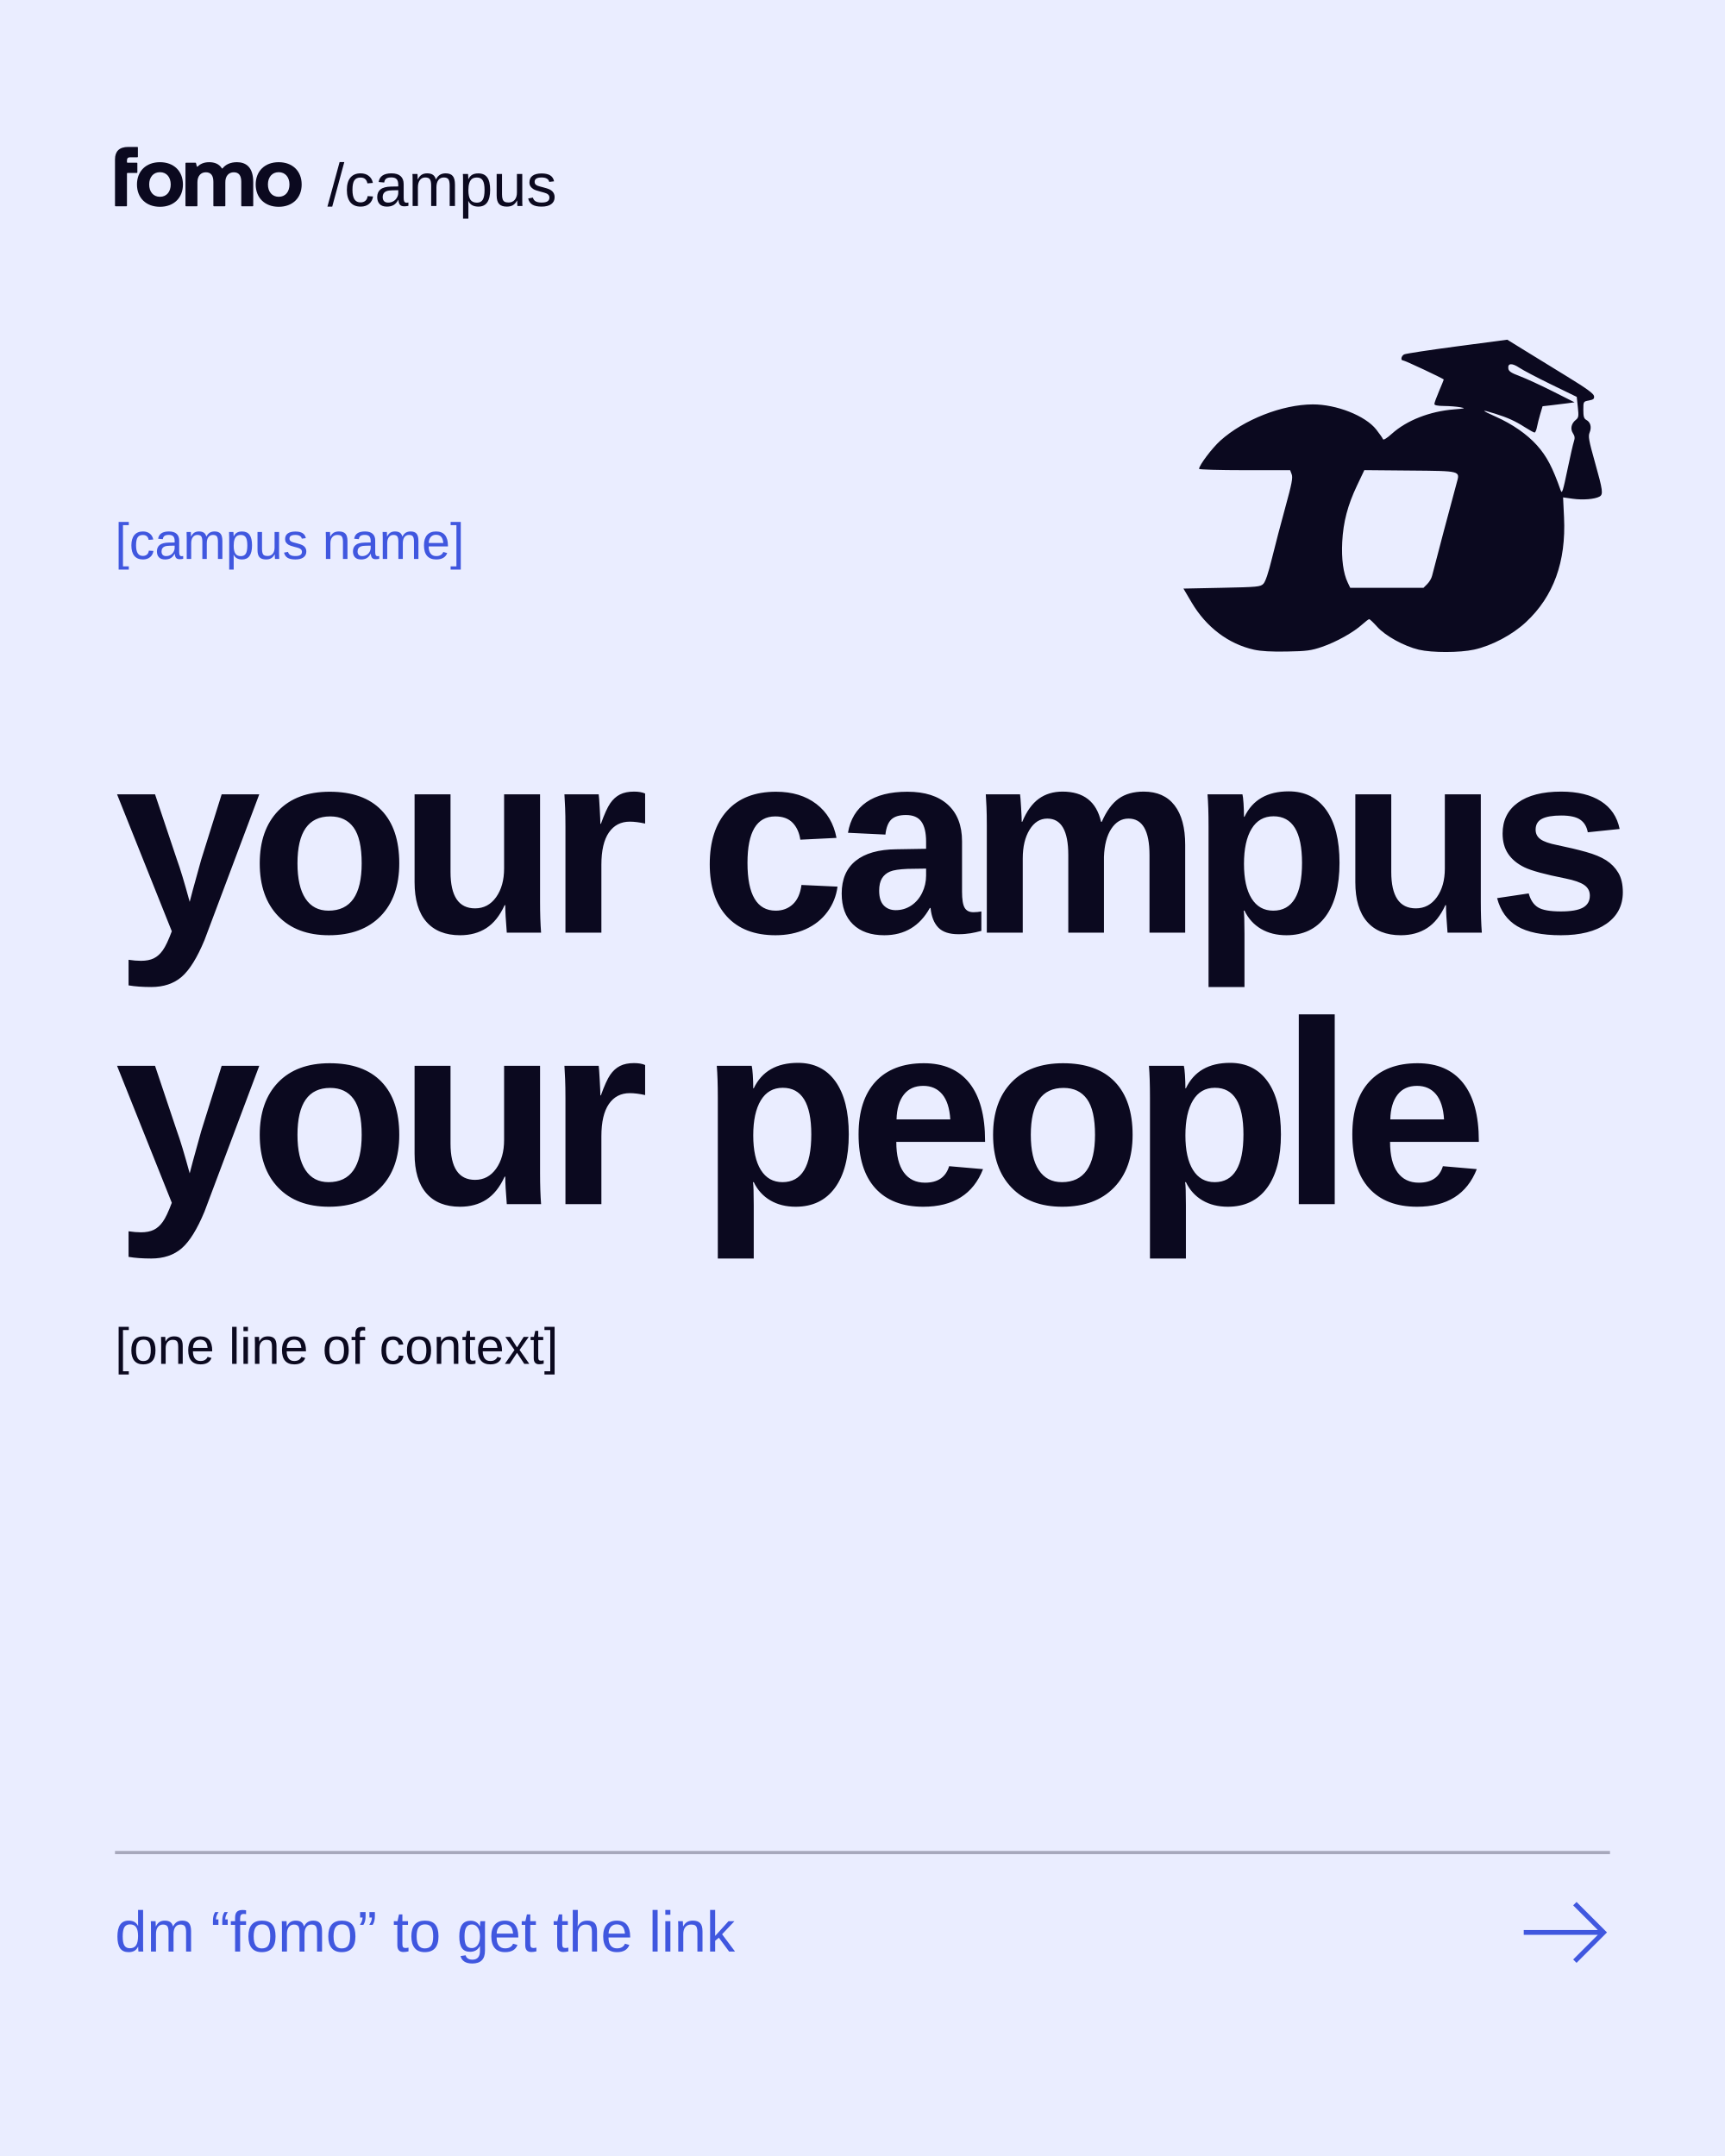
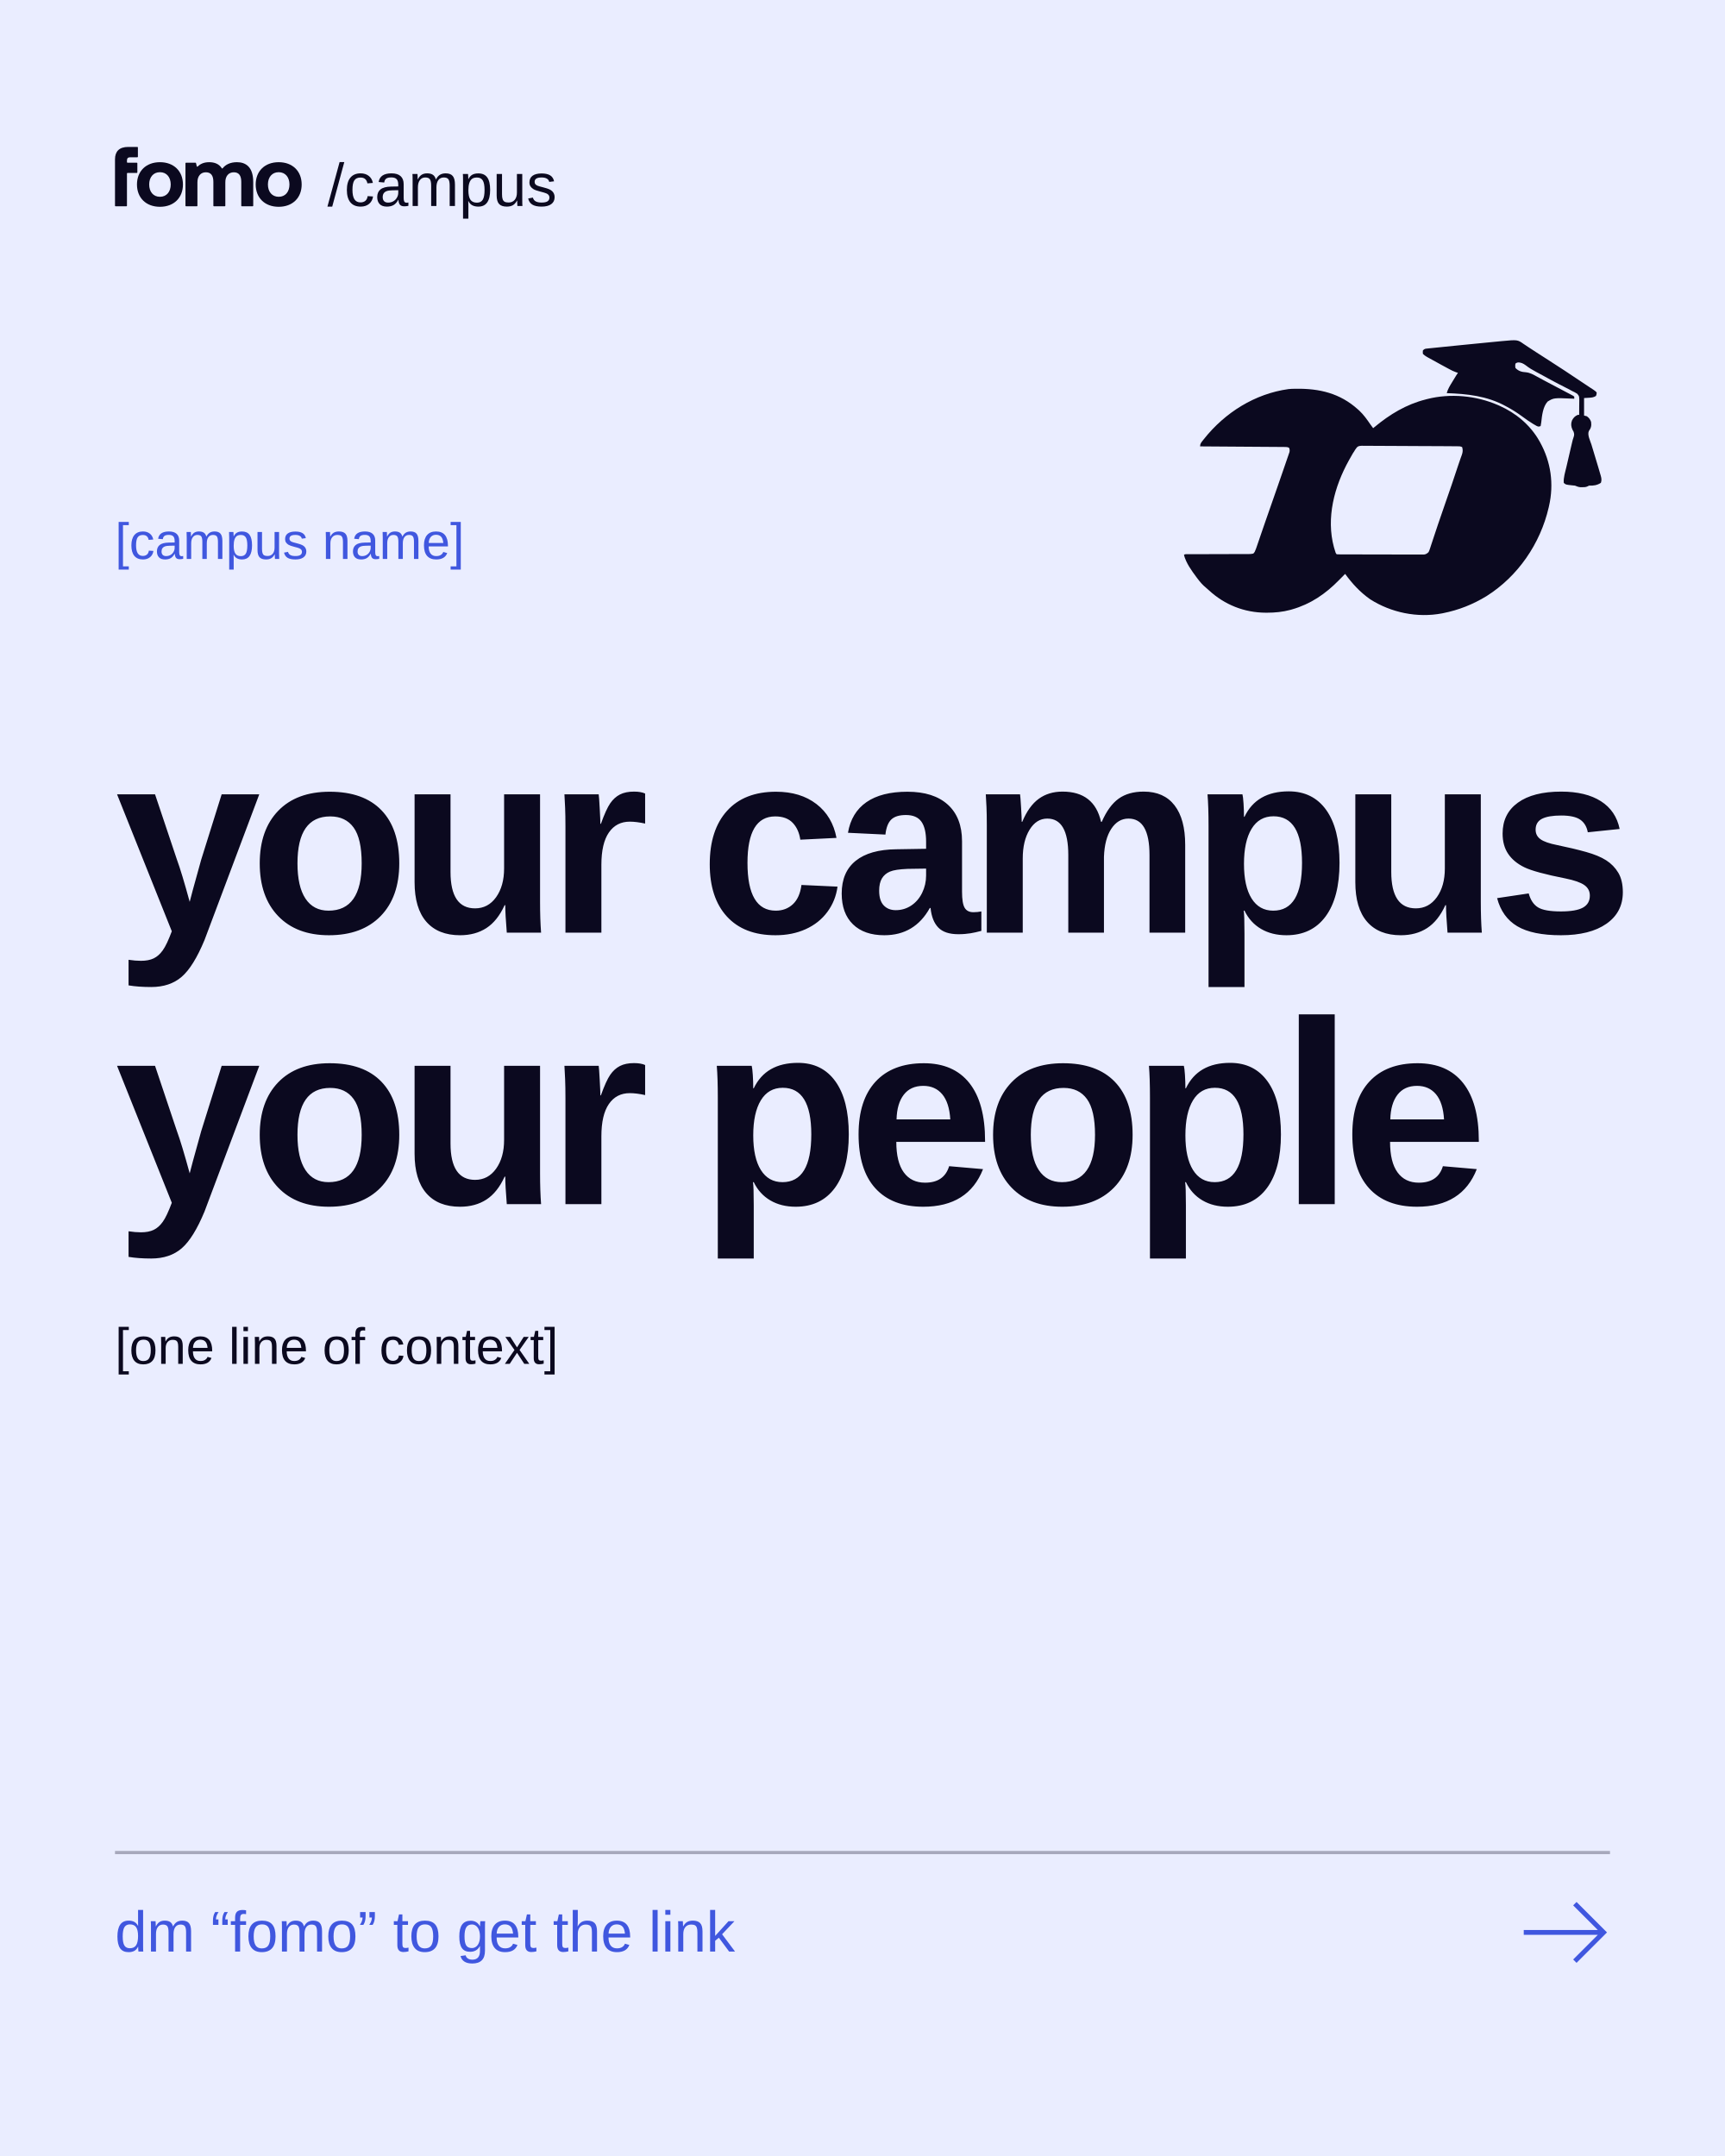
<svg xmlns="http://www.w3.org/2000/svg" xmlns:xlink="http://www.w3.org/1999/xlink" width="1080" height="1350" viewBox="0 0 1080 1350" role="img" aria-labelledby="title description">
  <defs>
    <style>text{font-family:Aeonik,Arial,sans-serif} .headline{font-size:164px;font-weight:700;letter-spacing:-7px} .label{font-size:32px;font-weight:500} .context{font-size:32px;font-weight:400}</style>
-     <symbol id="fomo-campus-mark" viewBox="0 0 277 209">
-       <path fill="currentColor" fill-rule="evenodd" d="M50.000,202.454 C33.705,198.818 19.538,188.090 10.253,172.354 L5.029,163.500 L29.489,163.000 C52.331,162.533 54.082,162.366 55.966,160.480 C57.311,159.134 59.166,153.631 61.529,143.980 C63.479,136.016 67.321,121.352 70.067,111.393 C74.100,96.764 74.866,92.778 74.054,90.643 L73.050,88.000 L44.025,88.000 C28.061,88.000 15.000,87.620 15.000,87.155 C15.000,84.902 23.310,73.879 28.577,69.146 C43.517,55.719 68.036,46.109 87.500,46.052 C102.601,46.008 121.019,53.288 127.932,62.034 C130.068,64.735 132.006,67.518 132.239,68.217 C132.507,69.020 134.620,67.729 137.974,64.713 C147.433,56.208 162.121,50.459 177.500,49.241 C184.793,48.664 185.146,48.542 181.500,47.861 C179.300,47.451 174.688,47.089 171.250,47.058 C166.932,47.018 165.008,46.614 165.027,45.750 C165.042,45.062 166.392,41.363 168.027,37.529 C169.662,33.695 171.000,30.400 171.000,30.207 C171.000,29.668 146.162,18.000 145.013,18.000 C143.327,18.000 143.878,15.133 145.750,14.166 C146.713,13.669 161.900,11.356 179.500,9.026 L211.500,4.790 L222.500,11.582 C228.550,15.318 240.925,22.925 250.000,28.486 C262.075,35.887 266.584,39.173 266.812,40.742 C267.067,42.496 266.477,43.008 263.562,43.554 C260.006,44.221 260.000,44.232 260.000,49.576 C260.000,53.844 260.392,55.139 261.932,55.964 C264.577,57.379 265.412,60.590 264.014,63.967 C263.006,66.401 263.472,69.011 267.423,83.051 C272.488,101.050 272.805,103.499 270.250,104.866 C267.154,106.523 259.669,107.120 253.291,106.219 L247.082,105.342 L247.691,118.089 C249.045,146.383 241.051,168.416 223.477,184.828 C214.722,193.004 201.645,199.940 190.303,202.424 C181.154,204.427 163.526,204.448 155.114,202.465 C145.752,200.258 133.808,193.693 128.583,187.881 C126.169,185.197 123.868,183.000 123.468,183.000 C123.069,183.000 121.062,184.519 119.007,186.375 C113.386,191.453 102.467,197.553 93.500,200.625 C86.454,203.039 83.772,203.397 71.000,203.635 C61.080,203.819 54.447,203.446 50.000,202.454 Z M160.505,160.586 C161.832,159.258 163.208,156.896 163.563,155.336 C164.261,152.261 177.252,103.223 179.227,96.207 C181.451,88.309 182.304,88.537 149.321,88.235 L120.360,87.970 L115.721,97.735 C109.729,110.347 106.933,121.000 106.271,133.746 C105.708,144.571 106.940,153.710 109.760,159.622 L111.370,163.000 L134.731,163.000 L158.091,163.000 L160.505,160.586 Z M250.034,86.896 C251.680,78.978 253.459,71.229 253.988,69.675 C254.713,67.543 254.566,66.268 253.391,64.474 C251.558,61.676 252.287,58.234 255.204,55.922 C256.976,54.518 257.119,53.620 256.495,47.800 L255.794,41.256 L239.647,33.406 C230.766,29.089 221.572,24.264 219.216,22.684 C214.490,19.516 211.678,19.728 212.180,23.213 C212.430,24.953 214.020,26.003 219.500,28.049 C223.350,29.486 232.777,33.823 240.449,37.688 L254.398,44.713 L249.949,45.317 C247.502,45.649 242.915,46.215 239.755,46.575 L234.009,47.229 L232.535,52.193 C231.725,54.923 230.772,58.697 230.419,60.579 C230.066,62.460 229.386,64.000 228.908,64.000 C228.430,64.000 225.645,62.468 222.718,60.597 C216.518,56.630 211.811,54.499 203.500,51.895 C194.387,49.040 194.604,49.632 204.245,53.924 C214.738,58.595 224.093,65.085 230.327,72.018 C236.619,79.017 240.381,86.148 245.558,100.893 C246.418,103.343 246.979,101.588 250.034,86.896 Z" />
+     <symbol id="fomo-campus-mark" viewBox="0 0 620 415">
+       <g fill="currentColor" fill-rule="evenodd">
+         <path d="M0 0 C0.381 0.25 0.381 0.25 2.306 1.515 C3.878 2.55 5.442 3.598 6.998 4.657 C9.732 6.515 12.509 8.298 15.292 10.079 C17.399 11.43 19.495 12.796 21.59 14.164 C24.88 16.307 28.187 18.422 31.504 20.523 C49.106 31.686 66.441 43.242 83.757 54.843 C87.17 57.13 90.585 59.413 94.013 61.676 C94.574 62.047 95.136 62.418 95.714 62.8 C97.17 63.763 98.628 64.722 100.087 65.682 C102.25 67.187 102.25 67.187 104.25 69.188 C104.125 71.688 104.125 71.688 103.25 74.188 C99.92 76.466 96.412 76.605 92.5 76.812 C91.469 76.874 91.469 76.874 86.25 77.188 C86.25 85.438 86.25 93.688 86.25 102.188 C87.57 102.517 88.89 102.847 90.25 103.188 C93.186 105.388 95.078 107.671 96.25 111.188 C96.961 116.546 96.293 120.019 93.027 124.352 C90.708 129.829 95.015 138.1 96.688 143.375 C99.934 153.769 103.084 164.192 106.126 174.648 C106.582 176.211 107.043 177.773 107.508 179.334 C108.163 181.539 108.804 183.747 109.441 185.957 C109.64 186.614 109.838 187.272 110.043 187.949 C111.102 191.689 111.539 194.473 110.25 198.188 C104.979 201.712 99.412 202.434 93.25 202.188 C92.944 202.349 92.944 202.349 91.395 203.164 C88.732 204.435 86.752 204.454 83.812 204.438 C82.886 204.443 81.959 204.448 81.004 204.453 C78.072 204.17 75.954 203.315 73.25 202.188 C71.039 201.879 71.039 201.879 68.875 201.75 C59.926 200.789 59.926 200.789 57.25 198.188 C56.676 190.935 59.254 183.051 60.902 176.047 C61.166 174.91 61.428 173.773 61.691 172.635 C62.238 170.271 62.788 167.908 63.343 165.546 C64.049 162.533 64.748 159.518 65.444 156.502 C66.114 153.6 66.79 150.698 67.465 147.797 C67.589 147.259 67.589 147.259 68.219 144.539 C70.17 136.237 70.17 136.237 71.436 132.618 C72.439 129.624 72.221 128.175 71.25 125.188 C70.734 124.259 70.219 123.331 69.688 122.375 C67.648 117.853 67.231 113.939 68.977 109.227 C71.014 105.3 73.119 103.036 77.25 101.188 C77.91 101.188 78.57 101.188 79.25 101.188 C79.33 97.308 79.35 93.434 79.317 89.554 C79.314 88.237 79.327 86.92 79.356 85.603 C79.581 74.805 79.581 74.805 76.586 71.166 C74.22 69.539 71.868 68.365 69.25 67.188 C67.39 66.189 65.532 65.186 63.676 64.18 C62.166 63.406 60.657 62.632 59.143 61.865 C56.393 60.469 53.652 59.054 50.91 57.641 C50.353 57.354 49.796 57.067 49.223 56.772 C41.778 52.927 34.443 48.882 27.102 44.844 C24.172 43.233 21.236 41.643 18.273 40.094 C12.833 37.246 7.855 34.277 3.02 30.48 C-0.601 27.835 -4.037 26.039 -8.625 26.438 C-10.75 27.188 -10.75 27.188 -11.75 28.188 C-12.125 31 -12.125 31 -11.75 34.188 C-7.513 38.673 -2.735 40.104 3.273 40.398 C9.259 41.042 13.924 43.743 19.125 46.625 C20.657 47.45 22.189 48.275 23.722 49.099 C25.262 49.929 26.798 50.767 28.334 51.605 C31.714 53.44 35.119 55.223 38.531 56.998 C41.6 58.598 44.657 60.22 47.714 61.844 C50.058 63.086 52.407 64.318 54.756 65.549 C57.322 66.898 59.879 68.263 62.438 69.625 C62.925 69.879 62.925 69.879 65.395 71.166 C66.289 71.646 67.184 72.126 68.105 72.621 C68.906 73.044 69.707 73.468 70.532 73.904 C71.099 74.328 71.666 74.751 72.25 75.188 C72.25 76.177 72.25 77.168 72.25 78.188 C71.151 78.125 70.052 78.063 68.92 77.999 C43.085 76.883 43.085 76.883 34.25 82.188 C27.439 89.664 26.212 102.172 25.144 111.841 C24.906 113.925 24.906 113.925 24.25 117.188 C21.25 118.188 21.25 118.188 18.527 116.992 C17.406 116.363 16.294 115.718 15.188 115.062 C14.58 114.71 13.972 114.357 13.346 113.994 C8.089 110.861 3.173 107.315 -1.75 103.688 C-9.148 98.237 -16.625 93.466 -24.75 89.188 C-25.316 88.881 -25.883 88.575 -26.466 88.259 C-52.526 74.198 -80.598 71.188 -109.75 70.188 C-108.162 64.183 -104.98 59.26 -101.75 54 C-101.203 53.098 -100.657 52.197 -100.094 51.268 C-95.861 44.3 -95.861 44.3 -93.75 41.188 C-94.612 40.923 -95.473 40.659 -96.361 40.387 C-99.744 39.256 -102.842 37.695 -105.969 35.992 C-106.545 35.683 -107.121 35.375 -107.714 35.056 C-109.562 34.063 -111.406 33.063 -113.25 32.062 C-114.516 31.379 -115.782 30.696 -117.048 30.013 C-123.518 26.517 -129.979 23.004 -136.375 19.375 C-136.646 19.222 -136.646 19.222 -138.018 18.447 C-140.228 17.172 -141.932 16.005 -143.75 14.188 C-144 11.688 -144 11.688 -143.75 9.188 C-141.368 6.806 -140.56 6.841 -137.29 6.505 C-136.35 6.404 -135.41 6.303 -134.442 6.199 C-133.924 6.148 -133.924 6.148 -131.301 5.891 C-130.209 5.776 -129.117 5.662 -127.991 5.545 C-124.98 5.23 -121.968 4.927 -118.955 4.627 C-116.426 4.374 -113.899 4.115 -111.371 3.855 C-103.213 3.02 -95.052 2.208 -86.891 1.4 C-84.737 1.186 -82.584 0.972 -80.43 0.757 C-71.143 -0.17 -61.855 -1.084 -52.566 -1.986 C-50.513 -2.186 -48.46 -2.388 -46.408 -2.591 C-43.148 -2.912 -39.887 -3.226 -36.627 -3.536 C-34.875 -3.703 -33.123 -3.877 -31.372 -4.051 C-8.751 -6.169 -8.751 -6.169 0 0 Z " fill="currentColor" transform="translate(496.75,16.8125)" id="graduation-cap" />
+         <path d="M0 0 C0.334 -0.005 0.334 -0.005 2.026 -0.03 C35.306 -0.419 64.488 6.477 89.801 29.238 C90.184 29.581 90.184 29.581 92.125 31.312 C98.284 37.128 102.994 43.789 107.761 50.741 C109.059 52.61 110.417 54.431 111.801 56.238 C112.456 55.693 113.11 55.148 113.785 54.586 C135.692 36.436 158.906 22.309 186.801 15.238 C187.536 15.044 188.272 14.849 189.029 14.648 C222.008 6.26 258.766 9.745 289.801 23.238 C290.489 23.536 291.178 23.833 291.887 24.14 C315.49 34.578 335.991 51.705 348.801 74.238 C349.161 74.872 349.521 75.506 349.893 76.159 C365.526 104.281 369.958 135.83 362.801 167.238 C362.629 167.999 362.458 168.76 362.281 169.544 C350.348 221.049 318.521 267.61 273.594 295.941 C254.204 307.791 234.057 315.773 211.801 320.238 C211.502 320.298 211.502 320.298 209.992 320.602 C174.894 327.278 137.487 319.563 107.488 300.426 C93.103 290.303 82.155 278.326 71.801 264.238 C68.857 267.165 65.943 270.117 63.051 273.094 C43.793 292.806 22.475 307.371 -4.262 314.988 C-4.609 315.088 -4.609 315.088 -6.369 315.591 C-17.371 318.551 -28.393 319.631 -39.762 319.613 C-40.365 319.613 -40.969 319.612 -41.591 319.612 C-72.15 319.486 -100.351 308.257 -122.715 287.512 C-124.06 286.281 -125.416 285.061 -126.829 283.909 C-131.425 280.147 -135.019 276.047 -138.574 271.301 C-138.854 270.931 -138.854 270.931 -140.267 269.058 C-147.312 259.582 -155.16 248.829 -158.199 237.238 C-157.199 236.238 -157.199 236.238 -155.554 236.114 C-155.195 236.114 -155.195 236.114 -153.379 236.114 C-152.557 236.111 -151.735 236.109 -150.889 236.106 C-149.981 236.108 -149.073 236.11 -148.137 236.112 C-147.662 236.111 -147.662 236.111 -145.255 236.107 C-143.182 236.103 -141.109 236.101 -139.036 236.1 C-134.637 236.097 -130.239 236.075 -125.84 236.055 C-117.64 236.017 -109.441 235.985 -101.241 235.988 C-95.547 235.99 -89.853 235.965 -84.159 235.926 C-81.984 235.915 -79.81 235.914 -77.635 235.922 C-74.596 235.931 -71.559 235.91 -68.52 235.882 C-67.616 235.892 -66.712 235.902 -65.781 235.913 C-63.48 235.874 -61.431 235.795 -59.199 235.238 C-57.222 232.975 -57.222 232.975 -56.199 230.238 C-56.049 229.877 -56.049 229.877 -55.287 228.046 C-55.034 227.307 -54.781 226.568 -54.52 225.807 C-54.225 224.954 -53.929 224.101 -53.625 223.222 C-53.313 222.303 -53.001 221.384 -52.68 220.438 C-52.345 219.467 -52.01 218.496 -51.665 217.495 C-50.567 214.307 -49.477 211.116 -48.387 207.926 C-47.618 205.689 -46.848 203.452 -46.078 201.216 C-45.688 200.085 -45.299 198.955 -44.91 197.824 C-44.717 197.263 -44.523 196.703 -44.324 196.125 C-43.737 194.417 -43.149 192.708 -42.562 191 C-39.445 181.928 -36.273 172.877 -33.085 163.829 C-30.438 156.305 -27.818 148.772 -25.199 141.238 C-25.01 140.693 -25.01 140.693 -24.05 137.935 C-21.733 131.275 -19.426 124.611 -17.137 117.941 C-16.101 114.925 -15.062 111.911 -14.015 108.9 C-12.847 105.543 -11.696 102.18 -10.547 98.816 C-10.192 97.805 -9.838 96.793 -9.473 95.751 C-9.315 95.284 -9.315 95.284 -8.516 92.923 C-8.236 92.111 -7.956 91.299 -7.668 90.462 C-7.144 87.979 -7.261 86.586 -8.199 84.238 C-10.694 82.991 -12.393 83.1 -15.185 83.08 C-16.24 83.07 -17.294 83.06 -18.381 83.05 C-19.554 83.044 -20.727 83.039 -21.901 83.033 C-23.133 83.023 -24.364 83.013 -25.596 83.003 C-28.945 82.976 -32.294 82.955 -35.643 82.935 C-39.141 82.913 -42.639 82.886 -46.137 82.859 C-52.764 82.809 -59.39 82.764 -66.016 82.721 C-73.559 82.672 -81.102 82.617 -88.645 82.561 C-104.163 82.447 -119.681 82.341 -135.199 82.238 C-135.199 78.256 -133.316 76.355 -130.949 73.363 C-130.725 73.077 -130.725 73.077 -129.591 71.629 C-99.67 33.987 -57.047 7.132 -9.063 0.45 C-6.043 0.107 -3.037 0.037 0 0 Z M85.796 87.473 C85.467 88.055 85.139 88.638 84.801 89.238 C84.204 90.127 83.608 91.016 82.993 91.931 C81.328 94.816 79.668 97.702 78.051 100.613 C77.748 101.154 77.446 101.696 77.135 102.253 C56.446 139.508 44.401 184.136 55.855 226.273 C58.318 234.756 58.318 234.756 59.801 236.238 C61.436 236.341 63.077 236.373 64.716 236.379 C65.248 236.382 65.248 236.382 67.94 236.396 C69.13 236.397 70.319 236.398 71.509 236.399 C72.754 236.404 73.999 236.409 75.244 236.414 C78.634 236.428 82.025 236.434 85.415 236.438 C87.533 236.441 89.65 236.446 91.767 236.45 C98.388 236.464 105.009 236.473 111.629 236.477 C119.278 236.482 126.927 236.499 134.576 236.528 C140.483 236.55 146.39 236.56 152.298 236.561 C155.828 236.562 159.358 236.568 162.889 236.586 C166.21 236.602 169.532 236.605 172.854 236.596 C174.073 236.595 175.292 236.599 176.511 236.609 C178.175 236.622 179.84 236.614 181.505 236.606 C181.971 236.607 181.971 236.607 184.328 236.61 C187.274 236.167 188.63 235.243 190.801 233.238 C191.826 231.269 191.826 231.269 192.577 228.99 C192.87 228.127 193.162 227.263 193.463 226.373 C193.766 225.431 194.07 224.49 194.383 223.52 C194.714 222.531 195.045 221.542 195.385 220.524 C196.286 217.828 197.174 215.128 198.058 212.427 C198.991 209.588 199.939 206.754 200.887 203.919 C201.273 202.767 201.658 201.614 202.044 200.462 C202.235 199.888 202.427 199.315 202.624 198.725 C203.21 196.972 203.793 195.219 204.377 193.465 C207.713 183.444 211.177 173.469 214.683 163.506 C220.927 145.762 227.018 127.969 232.861 110.088 C233.957 106.744 235.087 103.418 236.28 100.107 C236.399 99.771 236.399 99.771 237.001 98.067 C237.451 96.798 237.911 95.532 238.385 94.271 C239.795 90.248 239.98 87.345 238.801 83.238 C236.124 81.9 234.056 82.094 231.058 82.071 C230.464 82.065 229.871 82.059 229.259 82.053 C227.261 82.035 225.264 82.024 223.267 82.014 C221.838 82.002 220.409 81.991 218.98 81.979 C214.279 81.943 209.579 81.917 204.879 81.895 C204.079 81.891 203.28 81.887 202.456 81.883 C194.917 81.846 187.378 81.815 179.839 81.793 C170.194 81.766 160.549 81.715 150.904 81.633 C144.124 81.577 137.344 81.548 130.563 81.539 C126.512 81.533 122.463 81.515 118.413 81.468 C114.601 81.424 110.79 81.413 106.977 81.428 C105.58 81.428 104.183 81.416 102.786 81.39 C90.014 81.172 90.014 81.172 85.796 87.473 Z " fill="currentColor" transform="translate(170.1992,80.76172)" id="fomo-eyes" />
+       </g>
    </symbol>
    <symbol id="fomo-wordmark" viewBox="0 0 352 113" fill="none">
      <path d="M0.003 23.325C0.003 8.468 7.991 0 24.923 0H42.105C42.675 0 43.134 0.46 43.134 1.029V18.462C43.134 19.031 42.675 19.49 42.105 19.49H28.757C24.443 19.49 22.526 21.408 22.526 25.561V28.685C22.526 29.255 22.985 29.714 23.555 29.714H41.076C41.646 29.714 42.105 30.174 42.105 30.743V48.014C42.105 48.584 41.646 49.043 41.076 49.043H23.555C22.985 49.043 22.526 49.503 22.526 50.072V110.797C22.526 111.366 22.066 111.826 21.497 111.826H1.029C0.46 111.826 0 111.366 0 110.797V23.325H0.003Z" fill="currentColor" />
      <path d="M41.381 70.769C41.381 45.528 58.636 28.757 84.673 28.757C110.711 28.757 127.965 45.531 127.965 70.769C127.965 96.008 110.711 112.782 84.673 112.782C58.636 112.782 41.381 96.008 41.381 70.769ZM104.959 70.769C104.959 57.192 97.291 47.606 84.67 47.606C72.049 47.606 64.384 57.192 64.384 70.769C64.384 84.347 72.052 93.933 84.67 93.933C97.287 93.933 104.959 84.347 104.959 70.769Z" fill="currentColor" />
      <path d="M260.369 65.978V110.796C260.369 111.366 259.909 111.825 259.34 111.825H238.872C238.302 111.825 237.843 111.366 237.843 110.796V65.817C237.843 53.995 233.371 47.767 223.785 47.767C214.199 47.767 207.491 54.794 207.81 67.415V110.796C207.81 111.366 207.35 111.825 206.781 111.825H186.313C185.744 111.825 185.284 111.366 185.284 110.796V65.817C185.284 53.995 180.812 47.767 171.065 47.767C161.318 47.767 155.251 55.117 155.251 66.616V110.796C155.251 111.366 154.792 111.825 154.222 111.825H133.754C133.185 111.825 132.725 111.366 132.725 110.796V30.746C132.725 30.177 133.185 29.717 133.754 29.717H151.571C152.044 29.717 152.456 30.039 152.569 30.495L154.088 36.58C154.246 37.211 155.028 37.447 155.501 37.002C160.183 32.615 166.476 28.757 177.451 28.757C186.961 28.757 195.882 31.703 201.246 40.284C201.565 40.791 202.281 40.836 202.652 40.362C208.307 33.136 217.317 28.757 229.687 28.757C245.662 28.757 260.358 37.063 260.358 65.978H260.369Z" fill="currentColor" />
      <path d="M265.029 70.769C265.029 45.528 282.284 28.757 308.321 28.757C334.359 28.757 351.613 45.531 351.613 70.769C351.613 96.008 334.359 112.782 308.321 112.782C282.284 112.782 265.029 96.008 265.029 70.769ZM328.607 70.769C328.607 57.192 320.939 47.606 308.318 47.606C295.697 47.606 288.032 57.192 288.032 70.769C288.032 84.347 295.7 93.933 308.318 93.933C320.935 93.933 328.607 84.347 328.607 70.769Z" fill="currentColor" />
    </symbol>
  </defs>
  <g id="background">
    <rect width="1080" height="1350" fill="#EAEDFF" />
  </g>
  <g id="brand" color="#0B091F">
    <use href="#fomo-wordmark" xlink:href="#fomo-wordmark" x="72" y="92" width="117" height="37.560" />
    <text x="205" y="129" fill="#0B091F" font-size="38" font-weight="500">/campus</text>
-     <use href="#fomo-campus-mark" xlink:href="#fomo-campus-mark" x="736" y="208" width="272" height="205.227" />
+     <use href="#fomo-campus-mark" xlink:href="#fomo-campus-mark" x="736" y="208" width="272" height="182.065" />
  </g>
  <g id="editable-message">
    <text x="72" y="350" class="label" fill="#4057DF">[campus name]</text>
    <text x="72" y="584" class="headline" fill="#0B091F">your campus</text>
    <text x="72" y="754" class="headline" fill="#0B091F">your people</text>
    <text x="72" y="854" class="context" fill="#0B091F">[one line of context]</text>
  </g>
  <g id="editable-call-to-action">
    <path d="M72 1160 H1008" stroke="#0B091F" stroke-opacity=".3" stroke-width="2" />
    <text x="72" y="1222" fill="#4057DF" font-size="36" font-weight="500">dm “fomo” to get the link</text>
    <path d="M954 1210 H1004 M986 1192 L1004 1210 L986 1228" fill="none" stroke="#4057DF" stroke-width="3" />
  </g>
</svg>
